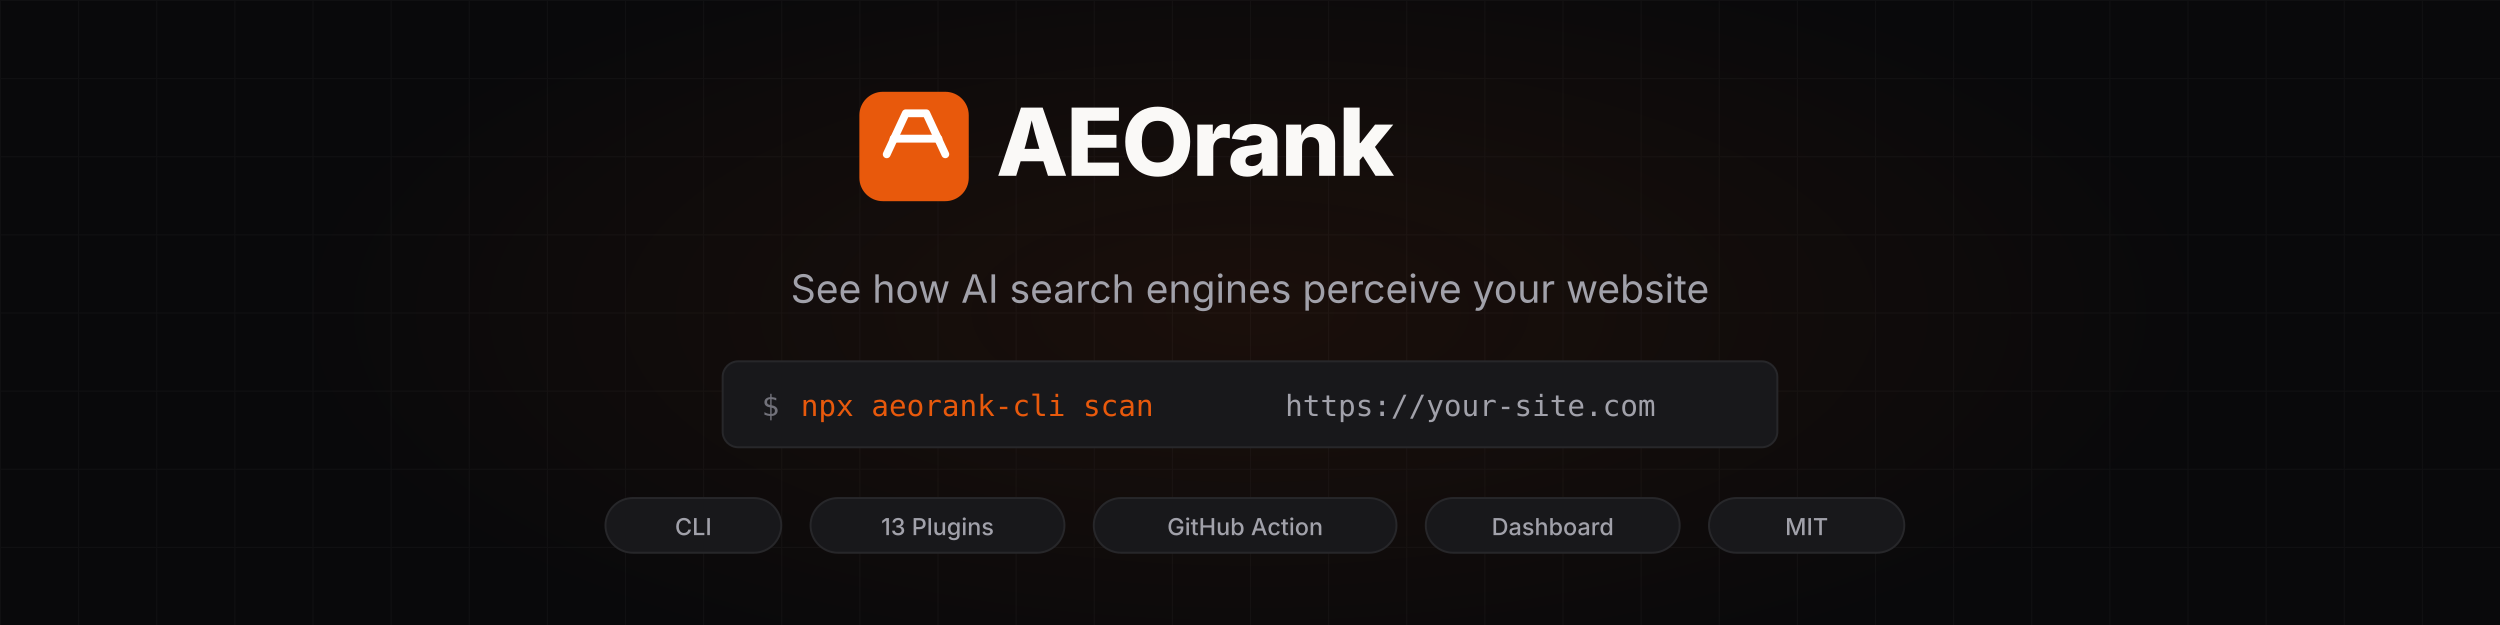
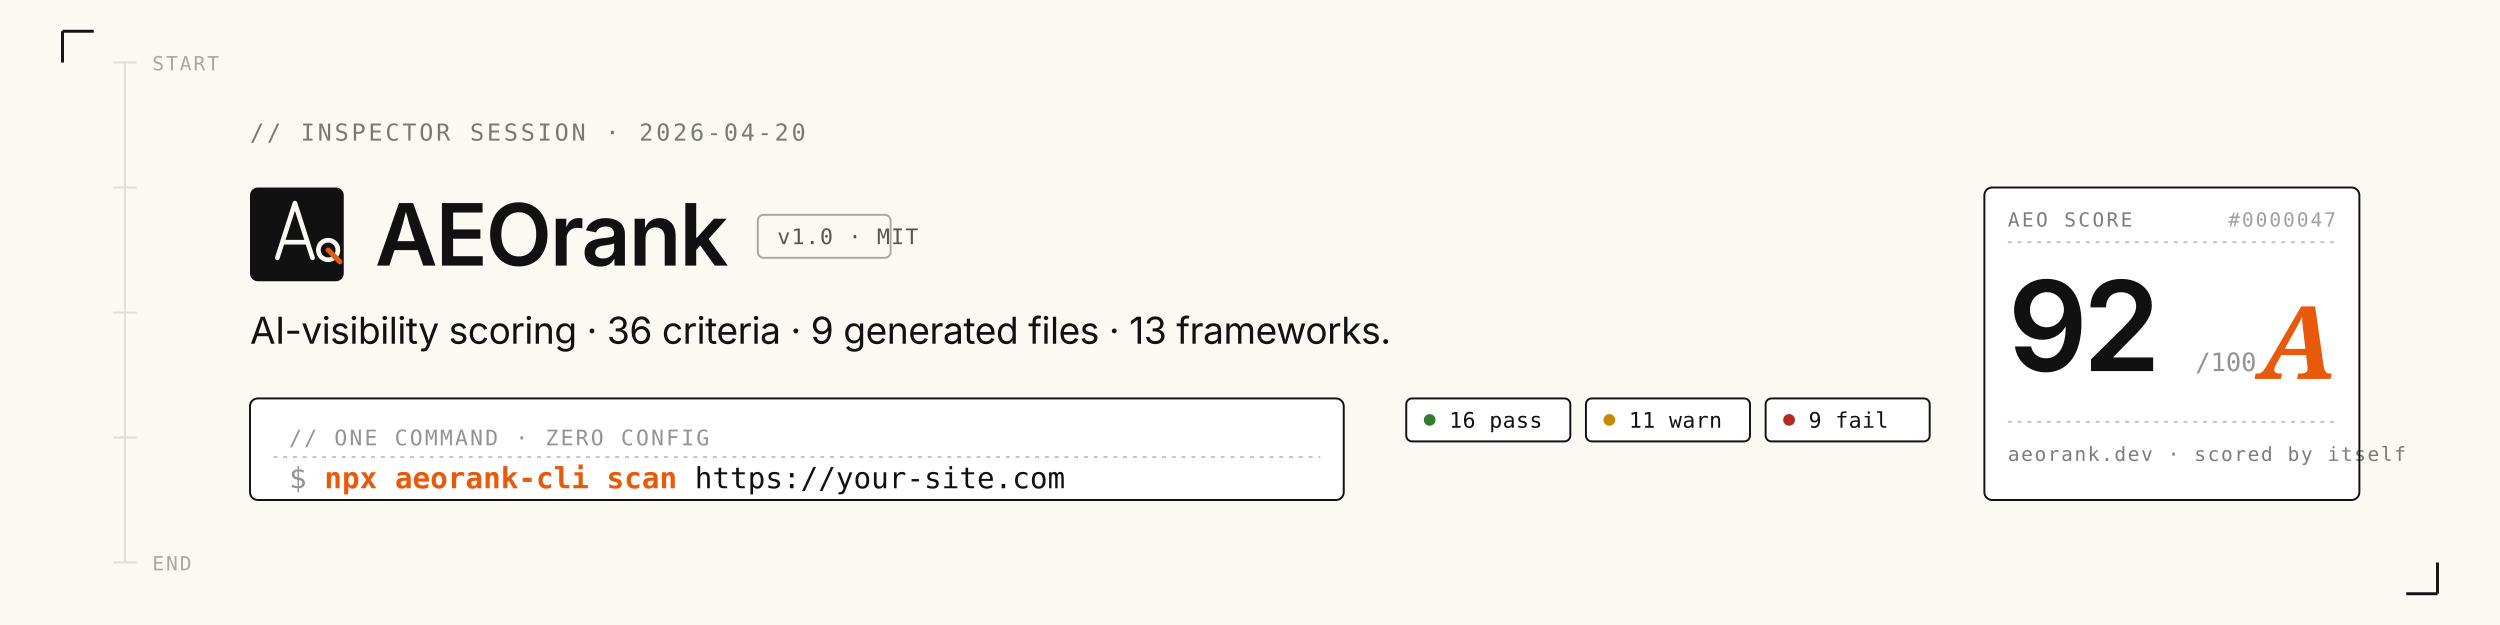
- <svg xmlns="http://www.w3.org/2000/svg" width="1280" height="320" viewBox="0 0 1280 320" fill="none">
-   <rect width="1280" height="320" fill="#09090B" />
-   <defs>
-     <pattern id="grid" width="40" height="40" patternUnits="userSpaceOnUse">
-       <path d="M 40 0 L 0 0 0 40" fill="none" stroke="#ffffff" stroke-opacity="0.03" stroke-width="1" />
-     </pattern>
-     <radialGradient id="glow" cx="50%" cy="50%" r="50%">
-       <stop offset="0%" stop-color="#E8590C" stop-opacity="0.08" />
-       <stop offset="100%" stop-color="#E8590C" stop-opacity="0" />
-     </radialGradient>
-   </defs>
-   <rect width="1280" height="320" fill="url(#grid)" />
-   <ellipse cx="640" cy="160" rx="500" ry="200" fill="url(#glow)" />
-   <rect x="440" y="47" width="56" height="56" rx="12" fill="#E8590C" />
-   <path d="M454 79L463.75 58H474.25L484 79" stroke="#fff" stroke-width="4" stroke-linecap="round" stroke-linejoin="round" />
-   <path d="M457.5 71H480.5" stroke="#fff" stroke-width="4" stroke-linecap="round" />
-   <text x="510" y="90" fill="#FAF9F7" font-family="Inter, -apple-system, BlinkMacSystemFont, 'Segoe UI', system-ui, sans-serif" font-size="48" font-weight="800" letter-spacing="-1">AEOrank</text>
-   <text x="640" y="155" fill="#A1A1AA" font-family="Inter, -apple-system, BlinkMacSystemFont, 'Segoe UI', system-ui, sans-serif" font-size="20" font-weight="400" text-anchor="middle">See how AI search engines perceive your website</text>
-   <rect x="370" y="185" width="540" height="44" rx="8" fill="#18181B" stroke="#27272A" stroke-width="1" />
-   <text x="390" y="213" fill="#71717A" font-family="'JetBrains Mono', 'Fira Code', monospace" font-size="15">$</text>
-   <text x="410" y="213" fill="#E8590C" font-family="'JetBrains Mono', 'Fira Code', monospace" font-size="15">npx aeorank-cli scan</text>
-   <text x="658" y="213" fill="#A1A1AA" font-family="'JetBrains Mono', 'Fira Code', monospace" font-size="15">https://your-site.com</text>
-   <rect x="310" y="255" width="90" height="28" rx="14" fill="#18181B" stroke="#27272A" stroke-width="1" />
-   <text x="355" y="274" fill="#A1A1AA" font-family="Inter, -apple-system, sans-serif" font-size="12" font-weight="500" text-anchor="middle">CLI</text>
-   <rect x="415" y="255" width="130" height="28" rx="14" fill="#18181B" stroke="#27272A" stroke-width="1" />
-   <text x="480" y="274" fill="#A1A1AA" font-family="Inter, -apple-system, sans-serif" font-size="12" font-weight="500" text-anchor="middle">13 Plugins</text>
-   <rect x="560" y="255" width="155" height="28" rx="14" fill="#18181B" stroke="#27272A" stroke-width="1" />
-   <text x="637.5" y="274" fill="#A1A1AA" font-family="Inter, -apple-system, sans-serif" font-size="12" font-weight="500" text-anchor="middle">GitHub Action</text>
-   <rect x="730" y="255" width="130" height="28" rx="14" fill="#18181B" stroke="#27272A" stroke-width="1" />
-   <text x="795" y="274" fill="#A1A1AA" font-family="Inter, -apple-system, sans-serif" font-size="12" font-weight="500" text-anchor="middle">Dashboard</text>
-   <rect x="875" y="255" width="100" height="28" rx="14" fill="#18181B" stroke="#27272A" stroke-width="1" />
-   <text x="925" y="274" fill="#A1A1AA" font-family="Inter, -apple-system, sans-serif" font-size="12" font-weight="500" text-anchor="middle">MIT</text>
+ <svg xmlns="http://www.w3.org/2000/svg" width="1280" height="320" viewBox="0 0 1280 320" fill="none" role="img" aria-label="AEOrank — AI-visibility inspector for modern sites">
+   <rect width="1280" height="320" fill="#FAF9F2" />
+   <g stroke="#111" stroke-width="1" opacity="0.12">
+     <line x1="64" y1="32" x2="64" y2="288" />
+     <line x1="58" y1="32" x2="70" y2="32" />
+     <line x1="58" y1="96" x2="70" y2="96" />
+     <line x1="58" y1="160" x2="70" y2="160" />
+     <line x1="58" y1="224" x2="70" y2="224" />
+     <line x1="58" y1="288" x2="70" y2="288" />
+   </g>
+   <text x="78" y="36" fill="#111" fill-opacity="0.35" font-family="'JetBrains Mono', 'IBM Plex Mono', ui-monospace, monospace" font-size="10" letter-spacing="0.1em">START</text>
+   <text x="78" y="292" fill="#111" fill-opacity="0.35" font-family="'JetBrains Mono', 'IBM Plex Mono', ui-monospace, monospace" font-size="10" letter-spacing="0.1em">END</text>
+   <g stroke="#111" stroke-width="1.5">
+     <line x1="32" y1="16" x2="48" y2="16" />
+     <line x1="32" y1="16" x2="32" y2="32" />
+     <line x1="1248" y1="304" x2="1232" y2="304" />
+     <line x1="1248" y1="304" x2="1248" y2="288" />
+   </g>
+   <text x="128" y="72" fill="#111" fill-opacity="0.55" font-family="'JetBrains Mono', 'IBM Plex Mono', ui-monospace, monospace" font-size="12" letter-spacing="0.12em">// INSPECTOR SESSION · 2026-04-20</text>
+   <rect x="128" y="96" width="48" height="48" rx="4" fill="#111" />
+   <path d="M142 132 L151 104 L160 132" stroke="#FAF9F2" stroke-width="2.4" stroke-linecap="round" stroke-linejoin="round" fill="none" />
+   <path d="M145 124 H157" stroke="#FAF9F2" stroke-width="2.4" stroke-linecap="round" />
+   <circle cx="168" cy="128" r="5" stroke="#FAF9F2" stroke-width="2.4" fill="none" />
+   <path d="M168 128 L174 134" stroke="#E8590C" stroke-width="2.6" stroke-linecap="round" />
+   <text x="192" y="136" fill="#111" font-family="ui-sans-serif, -apple-system, 'Inter', system-ui, sans-serif" font-size="44" font-weight="620" letter-spacing="-0.022em">AEOrank</text>
+   <rect x="388" y="110" width="68" height="22" rx="3" fill="none" stroke="#111" stroke-opacity="0.35" stroke-width="1" />
+   <text x="398" y="125" fill="#111" fill-opacity="0.7" font-family="'JetBrains Mono', 'IBM Plex Mono', ui-monospace, monospace" font-size="11" letter-spacing="0.06em">v1.0 · MIT</text>
+   <text x="128" y="176" fill="#111" font-family="ui-sans-serif, -apple-system, 'Inter', system-ui, sans-serif" font-size="19" font-weight="440" letter-spacing="-0.012em">AI-visibility scoring · 36 criteria · 9 generated files · 13 frameworks.</text>
+   <g>
+     <rect x="128" y="204" width="560" height="52" rx="4" fill="#fff" stroke="#111" stroke-width="1" />
+     <line x1="140" y1="234" x2="676" y2="234" stroke="#111" stroke-opacity="0.25" stroke-dasharray="2 3" />
+     <text x="148" y="228" fill="#111" fill-opacity="0.45" font-family="'JetBrains Mono', 'IBM Plex Mono', ui-monospace, monospace" font-size="11" letter-spacing="0.1em">// ONE COMMAND · ZERO CONFIG</text>
+     <text x="148" y="250" font-family="'JetBrains Mono', 'IBM Plex Mono', ui-monospace, monospace" font-size="15" fill="#111">
+       <tspan fill="#111" fill-opacity="0.45">$ </tspan>
+       <tspan fill="#E8590C" font-weight="580">npx aeorank-cli scan</tspan>
+       <tspan fill="#111"> https://your-site.com</tspan>
+     </text>
+   </g>
+   <g font-family="'JetBrains Mono', 'IBM Plex Mono', ui-monospace, monospace" font-size="11" letter-spacing="0.02em">
+     <rect x="720" y="204" width="84" height="22" rx="3" fill="#fff" stroke="#111" stroke-width="1" />
+     <circle cx="732" cy="215" r="3" fill="#2E7D32" />
+     <text x="742" y="219" fill="#111">16 pass</text>
+     <rect x="812" y="204" width="84" height="22" rx="3" fill="#fff" stroke="#111" stroke-width="1" />
+     <circle cx="824" cy="215" r="3" fill="#C58A00" />
+     <text x="834" y="219" fill="#111">11 warn</text>
+     <rect x="904" y="204" width="84" height="22" rx="3" fill="#fff" stroke="#111" stroke-width="1" />
+     <circle cx="916" cy="215" r="3" fill="#B32A1E" />
+     <text x="926" y="219" fill="#111">9 fail</text>
+   </g>
+   <g>
+     <rect x="1016" y="96" width="192" height="160" rx="4" fill="#fff" stroke="#111" stroke-width="1" />
+     <text x="1028" y="116" fill="#111" fill-opacity="0.55" font-family="'JetBrains Mono', 'IBM Plex Mono', ui-monospace, monospace" font-size="10" letter-spacing="0.12em">AEO SCORE</text>
+     <text x="1196" y="116" text-anchor="end" fill="#111" fill-opacity="0.4" font-family="'JetBrains Mono', 'IBM Plex Mono', ui-monospace, monospace" font-size="10" letter-spacing="0.1em">#0000047</text>
+     <line x1="1028" y1="124" x2="1196" y2="124" stroke="#111" stroke-opacity="0.25" stroke-dasharray="2 3" />
+     <text x="1028" y="190" fill="#111" font-family="ui-sans-serif, -apple-system, 'Inter', system-ui, sans-serif" font-size="64" font-weight="620" letter-spacing="-0.04em">92</text>
+     <text x="1124" y="190" fill="#111" fill-opacity="0.45" font-family="'JetBrains Mono', 'IBM Plex Mono', ui-monospace, monospace" font-size="13">/100</text>
+     <text x="1196" y="194" text-anchor="end" fill="#E8590C" font-family="'ui-serif', 'Playfair Display', Georgia, serif" font-size="52" font-style="italic" font-weight="600">A</text>
+     <line x1="1028" y1="216" x2="1196" y2="216" stroke="#111" stroke-opacity="0.25" stroke-dasharray="2 3" />
+     <text x="1028" y="236" fill="#111" fill-opacity="0.55" font-family="'JetBrains Mono', 'IBM Plex Mono', ui-monospace, monospace" font-size="10" letter-spacing="0.08em">aeorank.dev · scored by itself</text>
+   </g>
</svg>
